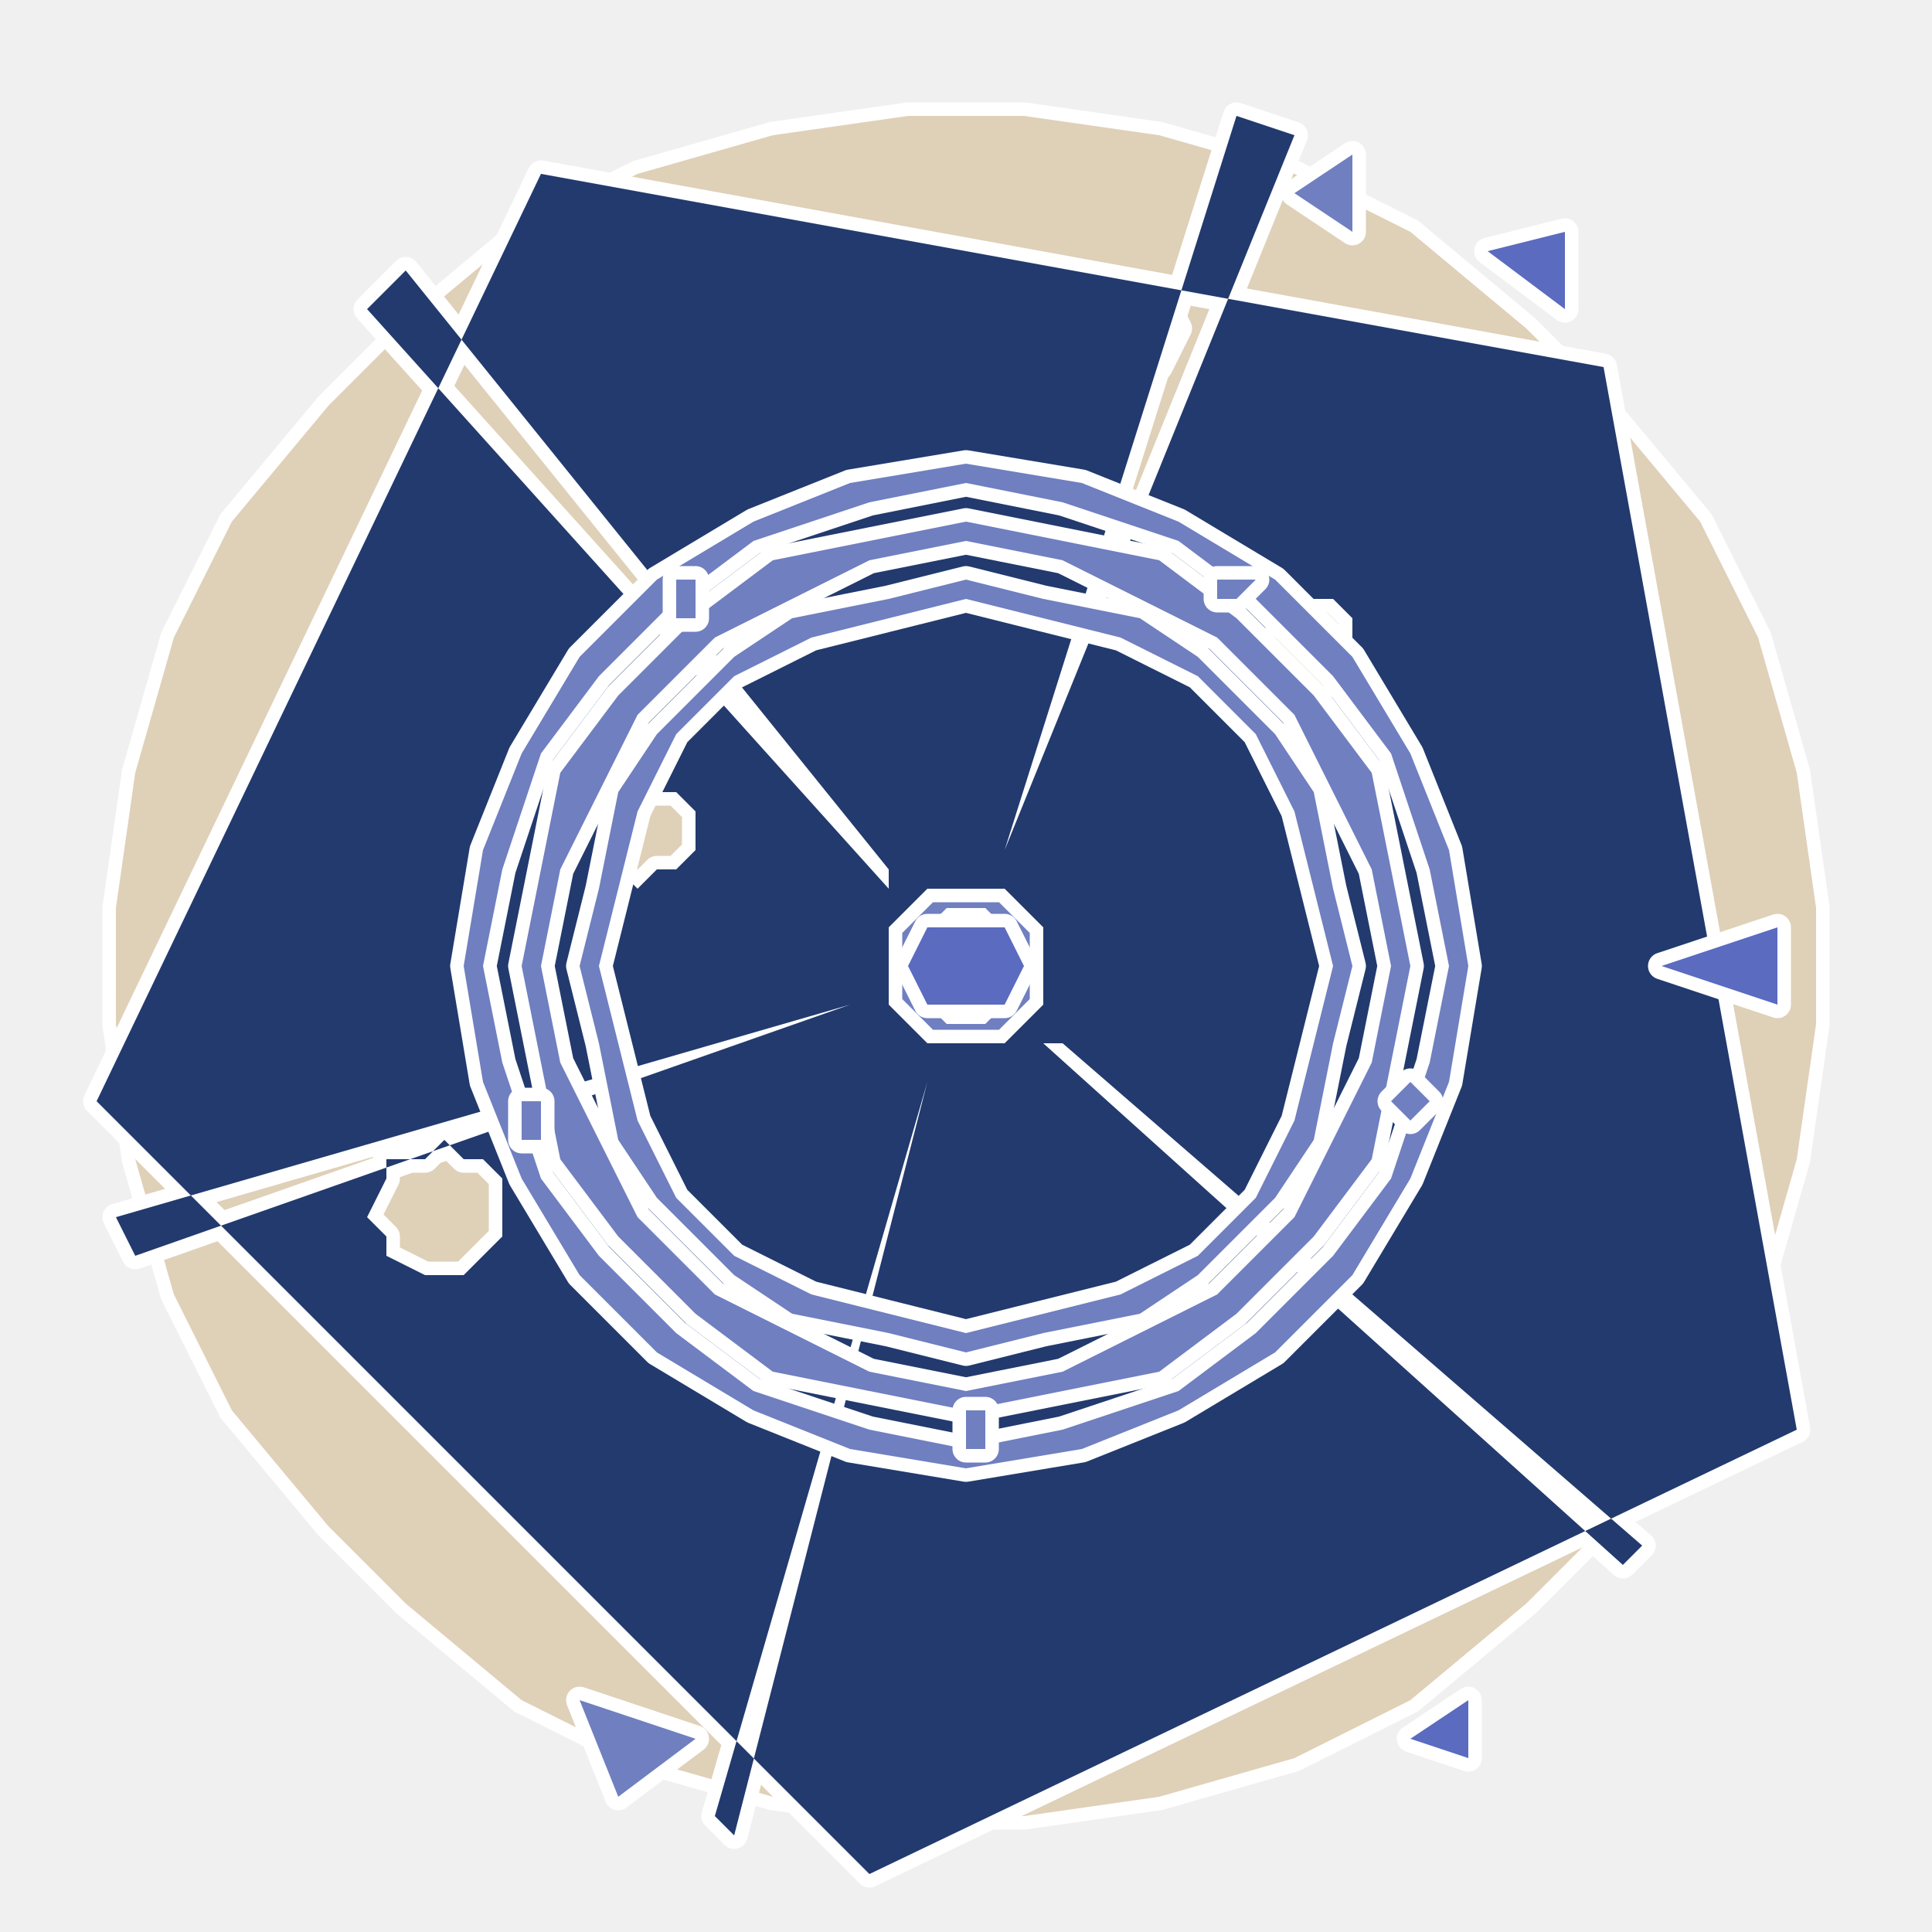
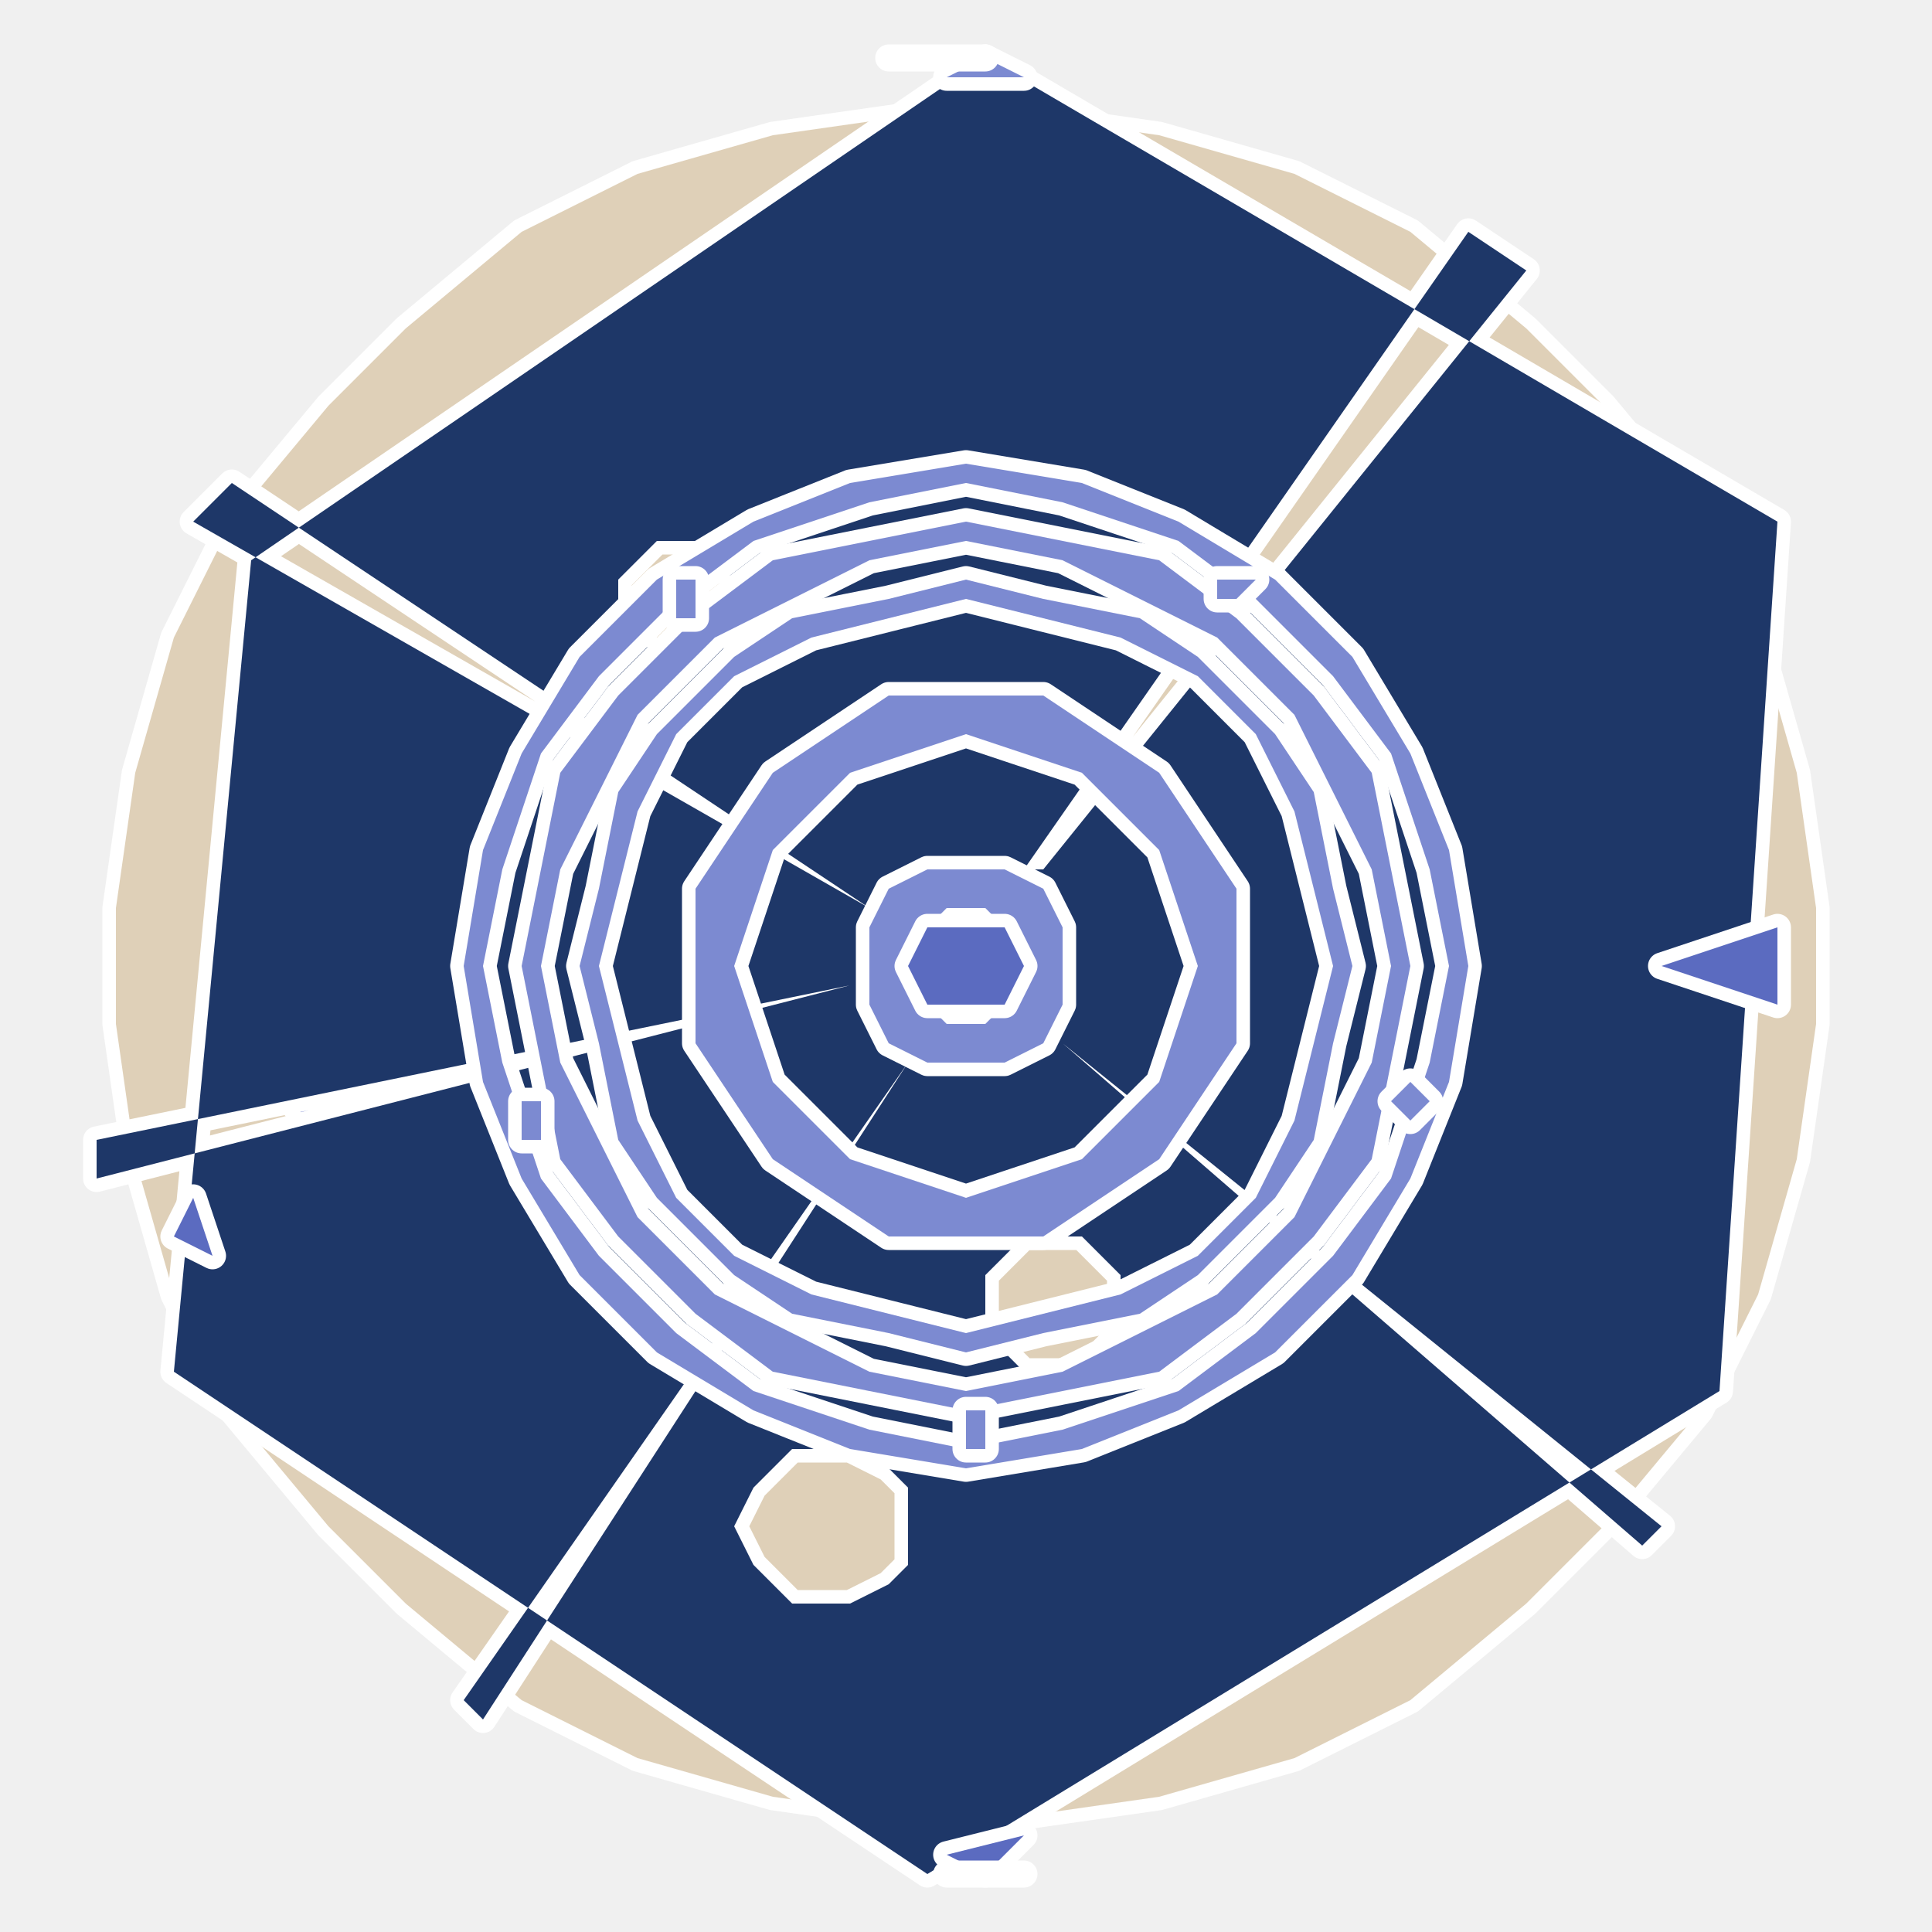
<svg xmlns="http://www.w3.org/2000/svg" viewBox="0 0 100 100" role="img" aria-label="@playform/hook-dsh-doc-suggester - spike-star">
  <style>
		@media (prefers-reduced-motion: no-preference) {
			.hook-dsh-doc-suggester-scene * { transform-box: view-box; transform-origin: 50% 50%; }
- 		.hook-dsh-doc-suggester-counter { animation: hook-dsh-doc-suggester-counter 21s linear -2s infinite; }
+ 		.hook-dsh-doc-suggester-counter { animation: hook-dsh-doc-suggester-counter 27s linear -3s infinite; }
		@keyframes hook-dsh-doc-suggester-counter { to { transform: rotate(-360deg); } }
- 		.hook-dsh-doc-suggester-breathe { animation: hook-dsh-doc-suggester-breathe 7s ease-in-out -2s infinite; }
+ 		.hook-dsh-doc-suggester-breathe { animation: hook-dsh-doc-suggester-breathe 6s ease-in-out -3s infinite; }
		@keyframes hook-dsh-doc-suggester-breathe { 50% { transform: scale(1.06); opacity: 0.85; } }
- 		.hook-dsh-doc-suggester-fire { animation: hook-dsh-doc-suggester-fire 3.1s ease-in-out infinite; }
+ 		.hook-dsh-doc-suggester-fire { animation: hook-dsh-doc-suggester-fire 2.6s ease-in-out infinite; }
		@keyframes hook-dsh-doc-suggester-fire { 0%, 100% { opacity: 0.35; } 50% { opacity: 1; } }
- 		.hook-dsh-doc-suggester-twinkle { animation: hook-dsh-doc-suggester-twinkle 9s ease-in-out -2s infinite; }
+ 		.hook-dsh-doc-suggester-twinkle { animation: hook-dsh-doc-suggester-twinkle 10s ease-in-out -3s infinite; }
		@keyframes hook-dsh-doc-suggester-twinkle { 0%, 100% { transform: scale(0.94); opacity: 0.4; } 50% { transform: scale(1.06); opacity: 1; } }
		}
	</style>
  <defs>
    <path id="hook-dsh-doc-suggester-0" d="M91,67 L88,73 L83,79 L79,83 L73,88 L67,91 L60,93 L53,94 L47,94 L40,93 L33,91 L27,88 L21,83 L17,79 L12,73 L9,67 L7,60 L6,53 L6,47 L7,40 L9,33 L12,27 L17,21 L21,17 L27,12 L33,9 L40,7 L47,6 L53,6 L60,7 L67,9 L73,12 L79,17 L83,21 L88,27 L91,33 L93,40 L94,47 L94,53 L93,60 Z" />
-     <path id="hook-dsh-doc-suggester-1" d="M37,80 L36,82 L35,83 L33,82 L32,80 L33,79 L35,78 L36,79 Z" />
-     <path id="hook-dsh-doc-suggester-2" d="M61,17 L60,19 L59,20 L57,19 L56,17 L57,15 L59,15 L60,15 Z" />
-     <path id="hook-dsh-doc-suggester-3" d="M64,50 L64,54 L62,57 L60,60 L57,62 L54,64 L50,64 L46,64 L43,62 L40,60 L38,57 L36,54 L36,50 L36,46 L38,43 L40,40 L43,38 L46,36 L50,36 L54,36 L57,38 L60,40 L62,43 L64,46 Z M62,50 L61,53 L60,56 L58,58 L56,60 L53,61 L50,62 L47,61 L44,60 L42,58 L40,56 L39,53 L38,50 L39,47 L40,44 L42,42 L44,40 L47,39 L50,38 L53,39 L56,40 L58,42 L60,44 L61,47 Z" />
-     <path id="hook-dsh-doc-suggester-4" d="M55,50 L55,52 L54,54 L52,55 L50,55 L48,55 L46,54 L45,52 L45,50 L45,48 L46,46 L48,45 L50,45 L52,45 L54,46 L55,48 Z M53,50 L53,51 L52,52 L51,53 L50,53 L49,53 L48,52 L47,51 L47,50 L47,49 L48,48 L49,47 L50,47 L51,47 L52,48 L53,49 Z" />
-     <path id="hook-dsh-doc-suggester-5" d="M93,74 L45,97 L5,57 L28,9 L83,19 Z M55,54 L85,80 L84,81 L54,54 Z M36,43 L36,44 L35,45 L34,45 L33,46 L32,45 L32,45 L31,44 L31,43 L31,42 L32,41 L32,41 L33,41 L34,41 L35,41 L36,42 Z M48,56 L38,95 L37,94 L48,56 Z M44,52 L7,65 L6,63 L44,52 Z M70,34 L70,35 L70,36 L69,36 L68,37 L67,36 L66,36 L65,35 L65,34 L65,33 L66,32 L67,31 L68,31 L69,31 L70,32 L70,33 Z M46,46 L19,16 L21,14 L46,45 Z M52,44 L64,6 L67,7 L52,44 Z M26,63 L26,64 L25,65 L24,66 L23,66 L22,66 L20,65 L20,64 L19,63 L20,61 L20,60 L22,60 L23,59 L24,60 L25,60 L26,61 Z M54,50 L54,52 L53,53 L52,54 L50,54 L48,54 L47,53 L46,52 L46,50 L46,48 L47,47 L48,46 L50,46 L52,46 L53,47 L54,48 Z" />
-     <path id="hook-dsh-doc-suggester-6" d="M92,48 L86,50 L92,52 Z" />
-     <path id="hook-dsh-doc-suggester-7" d="M70,50 L69,54 L68,59 L66,62 L62,66 L59,68 L54,69 L50,70 L46,69 L41,68 L38,66 L34,62 L32,59 L31,54 L30,50 L31,46 L32,41 L34,38 L38,34 L41,32 L46,31 L50,30 L54,31 L59,32 L62,34 L66,38 L68,41 L69,46 Z M69,50 L68,54 L67,58 L65,62 L62,65 L58,67 L54,68 L50,69 L46,68 L42,67 L38,65 L35,62 L33,58 L32,54 L31,50 L32,46 L33,42 L35,38 L38,35 L42,33 L46,32 L50,31 L54,32 L58,33 L62,35 L65,38 L67,42 L68,46 Z" />
-     <path id="hook-dsh-doc-suggester-8" d="M73,50 L72,55 L71,60 L68,64 L64,68 L60,71 L55,72 L50,73 L45,72 L40,71 L36,68 L32,64 L29,60 L28,55 L27,50 L28,45 L29,40 L32,36 L36,32 L40,29 L45,28 L50,27 L55,28 L60,29 L64,32 L68,36 L71,40 L72,45 Z M72,50 L71,55 L69,59 L67,63 L63,67 L59,69 L55,71 L50,72 L45,71 L41,69 L37,67 L33,63 L31,59 L29,55 L28,50 L29,45 L31,41 L33,37 L37,33 L41,31 L45,29 L50,28 L55,29 L59,31 L63,33 L67,37 L69,41 L71,45 Z" />
-     <path id="hook-dsh-doc-suggester-9" d="M76,50 L75,56 L73,61 L70,66 L66,70 L61,73 L56,75 L50,76 L44,75 L39,73 L34,70 L30,66 L27,61 L25,56 L24,50 L25,44 L27,39 L30,34 L34,30 L39,27 L44,25 L50,24 L56,25 L61,27 L66,30 L70,34 L73,39 L75,44 Z M75,50 L74,55 L72,61 L69,65 L65,69 L61,72 L55,74 L50,75 L45,74 L39,72 L35,69 L31,65 L28,61 L26,55 L25,50 L26,45 L28,39 L31,35 L35,31 L39,28 L45,26 L50,25 L55,26 L61,28 L65,31 L69,35 L72,39 L74,45 Z" />
-     <path id="hook-dsh-doc-suggester-10" d="M74,57 L73,58 L73,58 L72,57 L73,56 L73,56 Z" />
-     <path id="hook-dsh-doc-suggester-11" d="M51,74 L51,75 L50,75 L50,74 L50,73 L51,73 Z" />
-     <path id="hook-dsh-doc-suggester-12" d="M28,58 L28,59 L27,59 L27,58 L27,57 L28,57 Z" />
-     <path id="hook-dsh-doc-suggester-13" d="M36,31 L36,32 L35,32 L35,31 L35,30 L36,30 Z" />
-     <path id="hook-dsh-doc-suggester-14" d="M65,30 L64,31 L63,31 L63,30 L63,30 L64,30 Z" />
-     <path id="hook-dsh-doc-suggester-15" d="M36,90 L32,93 L30,88 Z" />
-     <path id="hook-dsh-doc-suggester-16" d="M77,13 L81,12 L81,16 Z" />
-     <path id="hook-dsh-doc-suggester-17" d="M67,10 L70,8 L70,12 Z" />
-     <path id="hook-dsh-doc-suggester-18" d="M76,88 L76,91 L73,90 Z" />
-     <path id="hook-dsh-doc-suggester-19" d="M53,50 L52,52 L51,52 L49,52 L48,52 L47,50 L48,48 L49,48 L51,48 L52,48 Z" />
+     <path id="hook-dsh-doc-suggester-1" d="M31,76 L30,78 L28,78 L26,78 L26,76 L26,74 L28,74 L30,74 Z" />
+     <path id="hook-dsh-doc-suggester-2" d="M80,70 L80,71 L78,72 L76,71 L75,70 L76,68 L78,67 L80,68 Z" />
+     <path id="hook-dsh-doc-suggester-3" d="M19,55 L18,57 L16,58 L15,57 L14,55 L15,54 L16,53 L18,54 Z" />
+     <path id="hook-dsh-doc-suggester-4" d="M89,72 L48,97 L9,71 L13,29 L51,3 L92,27 Z M55,54 L86,79 L85,80 L55,54 Z M58,67 L58,69 L57,70 L56,71 L55,71 L53,71 L52,70 L51,69 L51,67 L51,66 L52,65 L53,64 L55,64 L56,64 L57,65 L58,66 Z M47,55 L25,89 L24,88 L47,55 Z M44,51 L5,61 L5,59 L44,51 Z M38,31 L38,32 L37,33 L36,34 L35,34 L34,34 L33,33 L32,32 L32,31 L32,30 L33,29 L34,28 L35,28 L36,28 L37,29 L38,30 Z M45,47 L10,27 L12,25 L45,47 Z M53,45 L76,12 L79,14 L54,45 Z M47,79 L47,81 L46,82 L44,83 L43,83 L41,83 L40,82 L39,81 L38,79 L39,77 L40,76 L41,75 L43,75 L44,75 L46,76 L47,77 Z M54,50 L54,52 L53,53 L52,54 L50,54 L48,54 L47,53 L46,52 L46,50 L46,48 L47,47 L48,46 L50,46 L52,46 L53,47 L54,48 Z" />
+     <path id="hook-dsh-doc-suggester-5" d="M64,50 L64,54 L62,57 L60,60 L57,62 L54,64 L50,64 L46,64 L43,62 L40,60 L38,57 L36,54 L36,50 L36,46 L38,43 L40,40 L43,38 L46,36 L50,36 L54,36 L57,38 L60,40 L62,43 L64,46 Z M62,50 L61,53 L60,56 L58,58 L56,60 L53,61 L50,62 L47,61 L44,60 L42,58 L40,56 L39,53 L38,50 L39,47 L40,44 L42,42 L44,40 L47,39 L50,38 L53,39 L56,40 L58,42 L60,44 L61,47 Z" />
+     <path id="hook-dsh-doc-suggester-6" d="M55,50 L55,52 L54,54 L52,55 L50,55 L48,55 L46,54 L45,52 L45,50 L45,48 L46,46 L48,45 L50,45 L52,45 L54,46 L55,48 Z M53,50 L53,51 L52,52 L51,53 L50,53 L49,53 L48,52 L47,51 L47,50 L47,49 L48,48 L49,47 L50,47 L51,47 L52,48 L53,49 Z" />
+     <path id="hook-dsh-doc-suggester-7" d="M92,48 L86,50 L92,52 Z" />
+     <path id="hook-dsh-doc-suggester-8" d="M70,50 L69,54 L68,59 L66,62 L62,66 L59,68 L54,69 L50,70 L46,69 L41,68 L38,66 L34,62 L32,59 L31,54 L30,50 L31,46 L32,41 L34,38 L38,34 L41,32 L46,31 L50,30 L54,31 L59,32 L62,34 L66,38 L68,41 L69,46 Z M69,50 L68,54 L67,58 L65,62 L62,65 L58,67 L54,68 L50,69 L46,68 L42,67 L38,65 L35,62 L33,58 L32,54 L31,50 L32,46 L33,42 L35,38 L38,35 L42,33 L46,32 L50,31 L54,32 L58,33 L62,35 L65,38 L67,42 L68,46 Z" />
+     <path id="hook-dsh-doc-suggester-9" d="M73,50 L72,55 L71,60 L68,64 L64,68 L60,71 L55,72 L50,73 L45,72 L40,71 L36,68 L32,64 L29,60 L28,55 L27,50 L28,45 L29,40 L32,36 L36,32 L40,29 L45,28 L50,27 L55,28 L60,29 L64,32 L68,36 L71,40 L72,45 Z M72,50 L71,55 L69,59 L67,63 L63,67 L59,69 L55,71 L50,72 L45,71 L41,69 L37,67 L33,63 L31,59 L29,55 L28,50 L29,45 L31,41 L33,37 L37,33 L41,31 L45,29 L50,28 L55,29 L59,31 L63,33 L67,37 L69,41 L71,45 Z" />
+     <path id="hook-dsh-doc-suggester-10" d="M76,50 L75,56 L73,61 L70,66 L66,70 L61,73 L56,75 L50,76 L44,75 L39,73 L34,70 L30,66 L27,61 L25,56 L24,50 L25,44 L27,39 L30,34 L34,30 L39,27 L44,25 L50,24 L56,25 L61,27 L66,30 L70,34 L73,39 L75,44 Z M75,50 L74,55 L72,61 L69,65 L65,69 L61,72 L55,74 L50,75 L45,74 L39,72 L35,69 L31,65 L28,61 L26,55 L25,50 L26,45 L28,39 L31,35 L35,31 L39,28 L45,26 L50,25 L55,26 L61,28 L65,31 L69,35 L72,39 L74,45 Z" />
+     <path id="hook-dsh-doc-suggester-11" d="M74,57 L73,58 L73,58 L72,57 L73,56 L73,56 Z" />
+     <path id="hook-dsh-doc-suggester-12" d="M51,74 L51,75 L50,75 L50,74 L50,73 L51,73 Z" />
+     <path id="hook-dsh-doc-suggester-13" d="M28,58 L28,59 L27,59 L27,58 L27,57 L28,57 Z" />
+     <path id="hook-dsh-doc-suggester-14" d="M36,31 L36,32 L35,32 L35,31 L35,30 L36,30 Z" />
+     <path id="hook-dsh-doc-suggester-15" d="M49,4 L51,3 L53,4 Z" />
+     <path id="hook-dsh-doc-suggester-16" d="M65,30 L64,31 L63,31 L63,30 L63,30 L64,30 Z" />
+     <path id="hook-dsh-doc-suggester-17" d="M11,65 L9,64 L10,62 Z" />
+     <path id="hook-dsh-doc-suggester-18" d="M46,3 L48,3 L51,3 Z" />
+     <path id="hook-dsh-doc-suggester-19" d="M53,95 L51,97 L49,96 Z" />
+     <path id="hook-dsh-doc-suggester-20" d="M53,97 L51,97 L49,97 Z" />
+     <path id="hook-dsh-doc-suggester-21" d="M53,50 L52,52 L51,52 L49,52 L48,52 L47,50 L48,48 L49,48 L51,48 L52,48 Z" />
  </defs>
  <g class="hook-dsh-doc-suggester-scene">
    <g fill="#DFD0B8" fill-opacity="1" fill-rule="evenodd" stroke="#ffffff" stroke-width="1.4" stroke-linejoin="round" paint-order="stroke fill">
      <use class="hook-dsh-doc-suggester-breathe" href="#hook-dsh-doc-suggester-0" />
    </g>
-     <g fill="#6F7FC0" fill-opacity="1" fill-rule="evenodd" stroke="#ffffff" stroke-width="1.4" stroke-linejoin="round" paint-order="stroke fill">
-       <use class="hook-dsh-doc-suggester-fire" style="animation-delay:-2.00s" href="#hook-dsh-doc-suggester-1" />
-       <use class="hook-dsh-doc-suggester-fire" style="animation-delay:-2.18s" href="#hook-dsh-doc-suggester-2" />
-       <use class="hook-dsh-doc-suggester-breathe" href="#hook-dsh-doc-suggester-3" />
-       <use class="hook-dsh-doc-suggester-breathe" href="#hook-dsh-doc-suggester-4" />
+     <g fill="#7C8AD1" fill-opacity="1" fill-rule="evenodd" stroke="#ffffff" stroke-width="1.4" stroke-linejoin="round" paint-order="stroke fill">
+       <use class="hook-dsh-doc-suggester-fire" style="animation-delay:-3.00s" href="#hook-dsh-doc-suggester-1" />
+       <use class="hook-dsh-doc-suggester-fire" style="animation-delay:-3.18s" href="#hook-dsh-doc-suggester-2" />
+       <use class="hook-dsh-doc-suggester-fire" style="animation-delay:-3.36s" href="#hook-dsh-doc-suggester-3" />
    </g>
-     <g fill="#223A6E" fill-opacity="1" fill-rule="evenodd" stroke="#ffffff" stroke-width="1.4" stroke-linejoin="round" paint-order="stroke fill">
-       <use href="#hook-dsh-doc-suggester-5" />
+     <g fill="#1E3768" fill-opacity="1" fill-rule="evenodd" stroke="#ffffff" stroke-width="1.4" stroke-linejoin="round" paint-order="stroke fill">
+       <use href="#hook-dsh-doc-suggester-4" />
+     </g>
+     <g fill="#7C8AD1" fill-opacity="1" fill-rule="evenodd" stroke="#ffffff" stroke-width="1.4" stroke-linejoin="round" paint-order="stroke fill">
+       <use class="hook-dsh-doc-suggester-breathe" href="#hook-dsh-doc-suggester-5" />
+       <use class="hook-dsh-doc-suggester-breathe" href="#hook-dsh-doc-suggester-6" />
    </g>
    <g fill="#5B6BC0" fill-opacity="1" fill-rule="evenodd" stroke="#ffffff" stroke-width="1.4" stroke-linejoin="round" paint-order="stroke fill">
-       <use class="hook-dsh-doc-suggester-fire" style="animation-delay:-2.36s" href="#hook-dsh-doc-suggester-6" />
+       <use class="hook-dsh-doc-suggester-fire" style="animation-delay:-3.54s" href="#hook-dsh-doc-suggester-7" />
    </g>
-     <g fill="#6F7FC0" fill-opacity="1" fill-rule="evenodd" stroke="#ffffff" stroke-width="1.4" stroke-linejoin="round" paint-order="stroke fill">
-       <use class="hook-dsh-doc-suggester-breathe" href="#hook-dsh-doc-suggester-7" />
+     <g fill="#7C8AD1" fill-opacity="1" fill-rule="evenodd" stroke="#ffffff" stroke-width="1.4" stroke-linejoin="round" paint-order="stroke fill">
      <use class="hook-dsh-doc-suggester-breathe" href="#hook-dsh-doc-suggester-8" />
      <use class="hook-dsh-doc-suggester-breathe" href="#hook-dsh-doc-suggester-9" />
-       <use class="hook-dsh-doc-suggester-counter" href="#hook-dsh-doc-suggester-10" />
+       <use class="hook-dsh-doc-suggester-breathe" href="#hook-dsh-doc-suggester-10" />
      <use class="hook-dsh-doc-suggester-counter" href="#hook-dsh-doc-suggester-11" />
      <use class="hook-dsh-doc-suggester-counter" href="#hook-dsh-doc-suggester-12" />
      <use class="hook-dsh-doc-suggester-counter" href="#hook-dsh-doc-suggester-13" />
      <use class="hook-dsh-doc-suggester-counter" href="#hook-dsh-doc-suggester-14" />
      <use class="hook-dsh-doc-suggester-twinkle" href="#hook-dsh-doc-suggester-15" />
+       <use class="hook-dsh-doc-suggester-counter" href="#hook-dsh-doc-suggester-16" />
    </g>
    <g fill="#5B6BC0" fill-opacity="1" fill-rule="evenodd" stroke="#ffffff" stroke-width="1.4" stroke-linejoin="round" paint-order="stroke fill">
-       <use class="hook-dsh-doc-suggester-twinkle" href="#hook-dsh-doc-suggester-16" />
-     </g>
-     <g fill="#6F7FC0" fill-opacity="1" fill-rule="evenodd" stroke="#ffffff" stroke-width="1.4" stroke-linejoin="round" paint-order="stroke fill">
      <use class="hook-dsh-doc-suggester-twinkle" href="#hook-dsh-doc-suggester-17" />
    </g>
+     <g fill="#7C8AD1" fill-opacity="1" fill-rule="evenodd" stroke="#ffffff" stroke-width="1.4" stroke-linejoin="round" paint-order="stroke fill">
+       <use class="hook-dsh-doc-suggester-twinkle" href="#hook-dsh-doc-suggester-18" />
+     </g>
    <g fill="#5B6BC0" fill-opacity="1" fill-rule="evenodd" stroke="#ffffff" stroke-width="1.4" stroke-linejoin="round" paint-order="stroke fill">
-       <use class="hook-dsh-doc-suggester-twinkle" href="#hook-dsh-doc-suggester-18" />
-       <use class="hook-dsh-doc-suggester-breathe" href="#hook-dsh-doc-suggester-19" />
+       <use class="hook-dsh-doc-suggester-twinkle" href="#hook-dsh-doc-suggester-19" />
+     </g>
+     <g fill="#7C8AD1" fill-opacity="1" fill-rule="evenodd" stroke="#ffffff" stroke-width="1.4" stroke-linejoin="round" paint-order="stroke fill">
+       <use class="hook-dsh-doc-suggester-twinkle" href="#hook-dsh-doc-suggester-20" />
+     </g>
+     <g fill="#5B6BC0" fill-opacity="1" fill-rule="evenodd" stroke="#ffffff" stroke-width="1.4" stroke-linejoin="round" paint-order="stroke fill">
+       <use class="hook-dsh-doc-suggester-breathe" href="#hook-dsh-doc-suggester-21" />
    </g>
  </g>
</svg>
